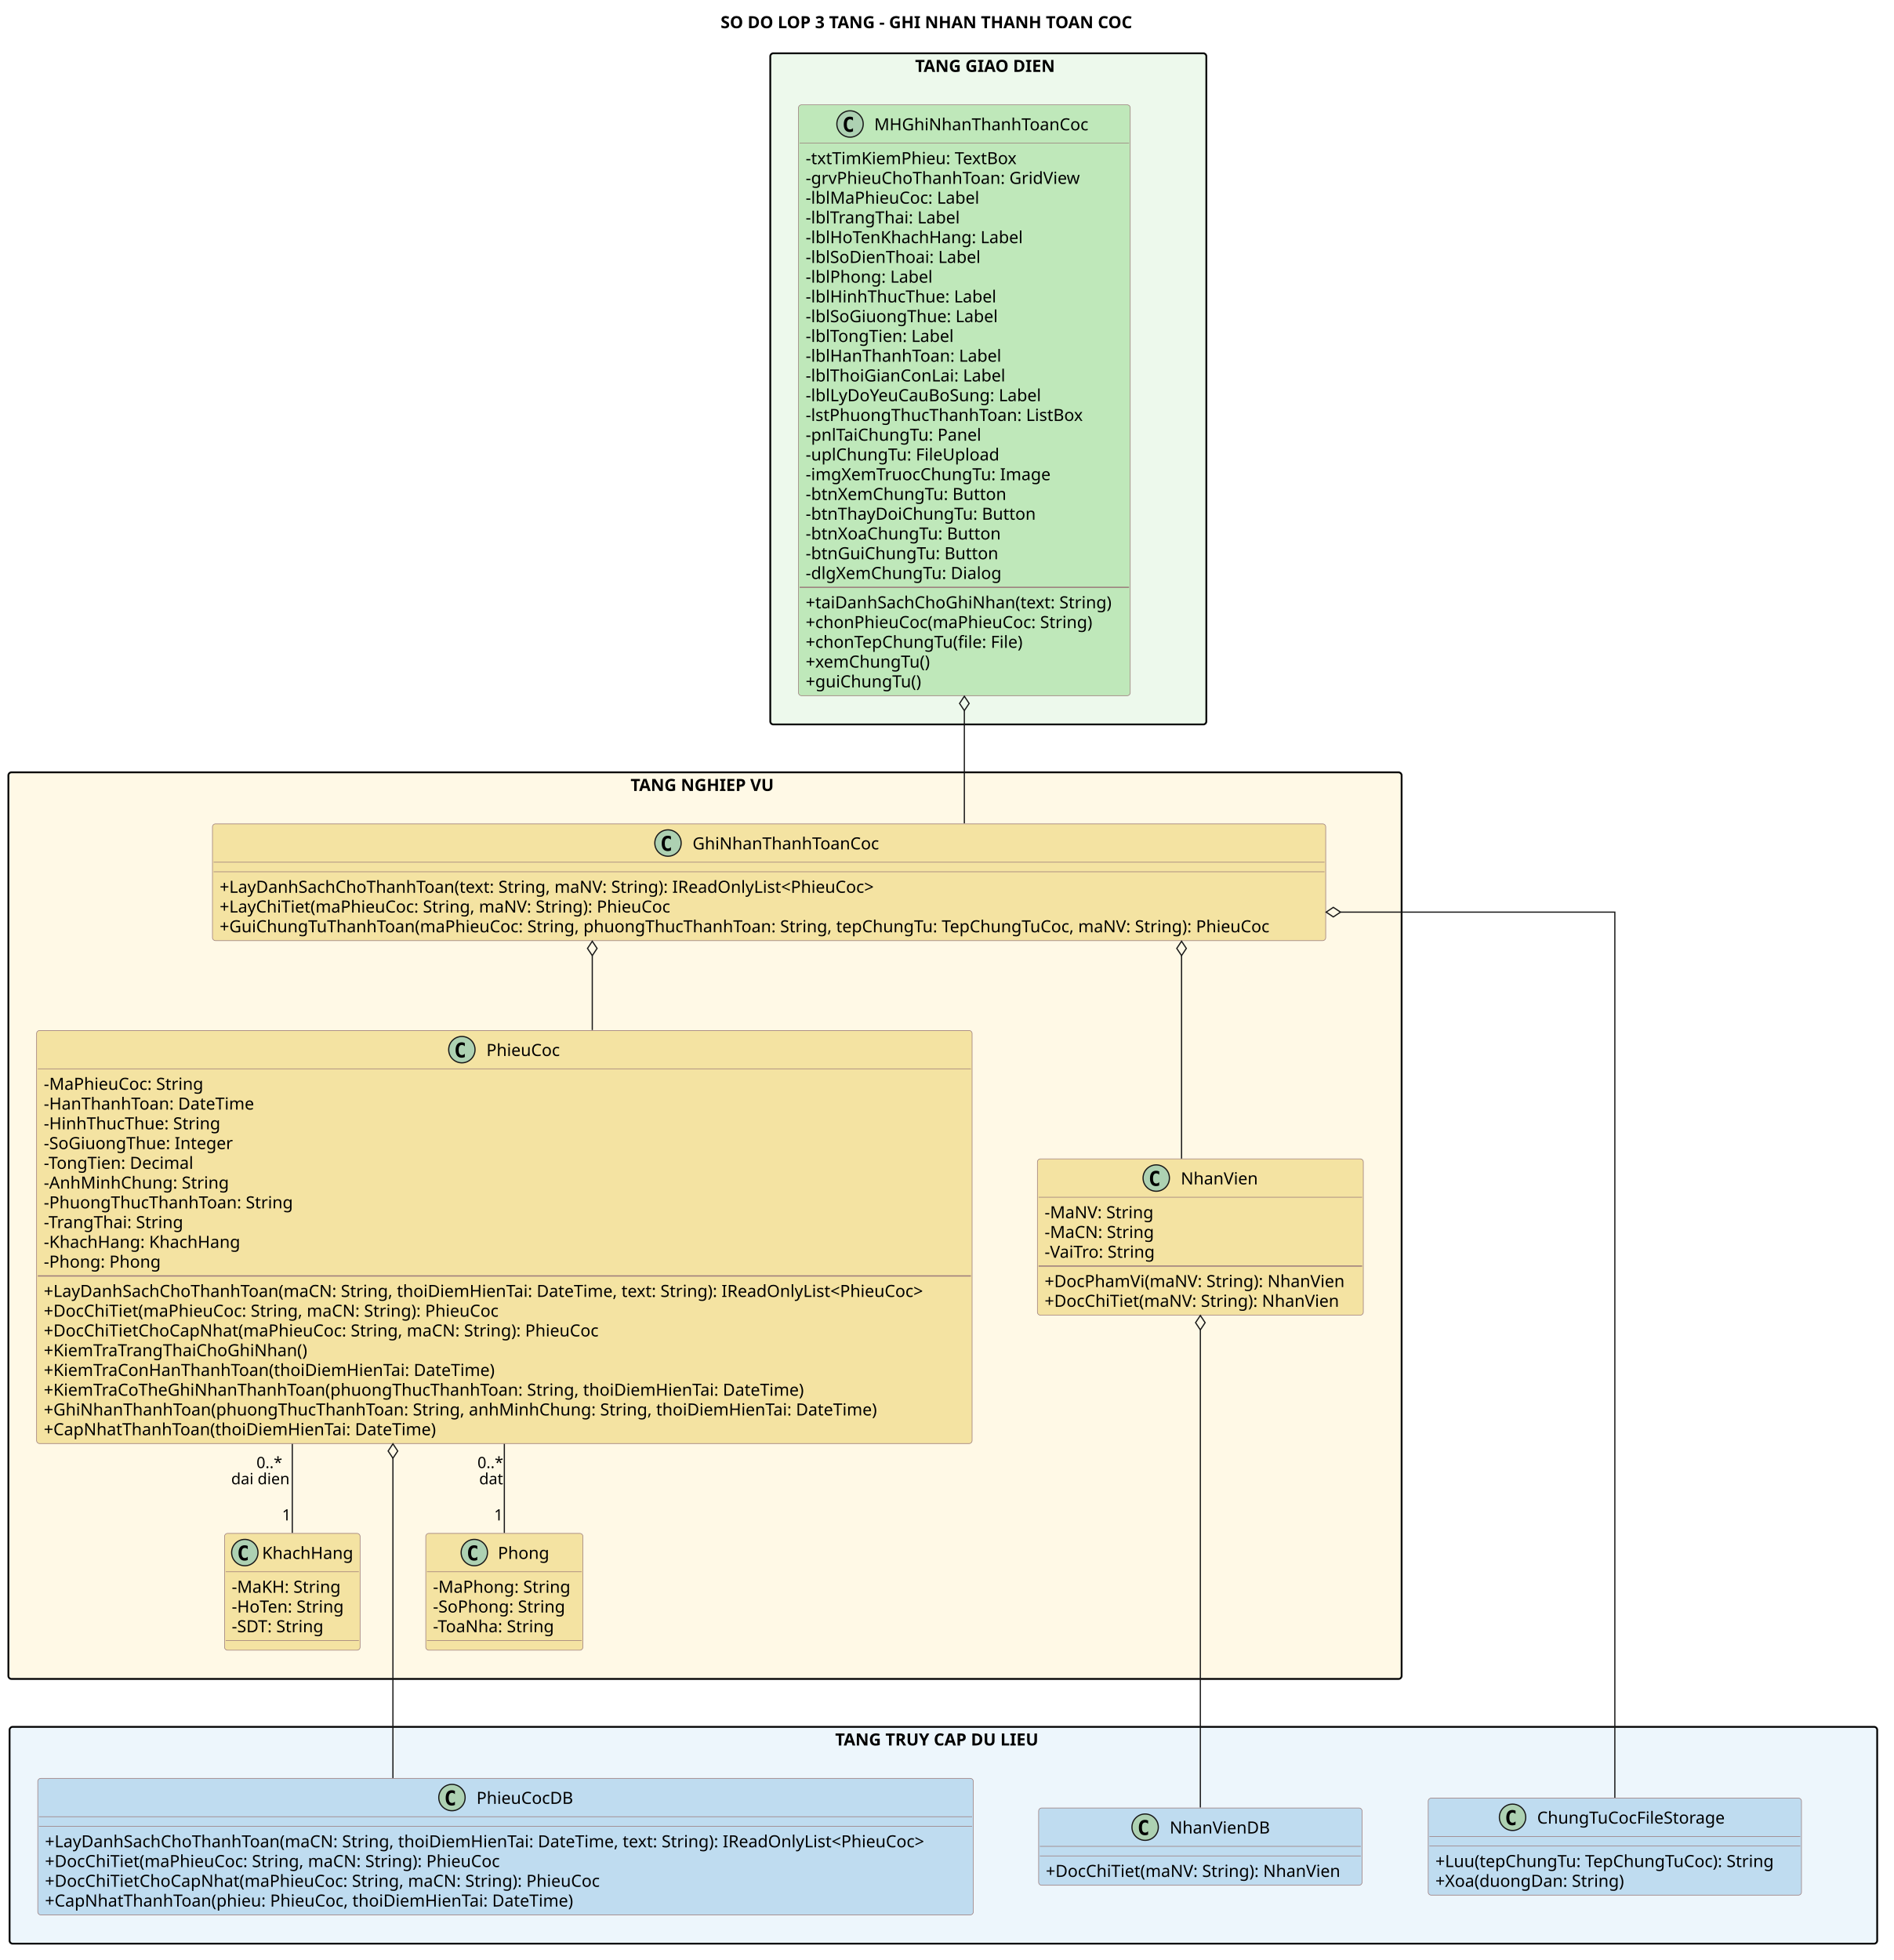
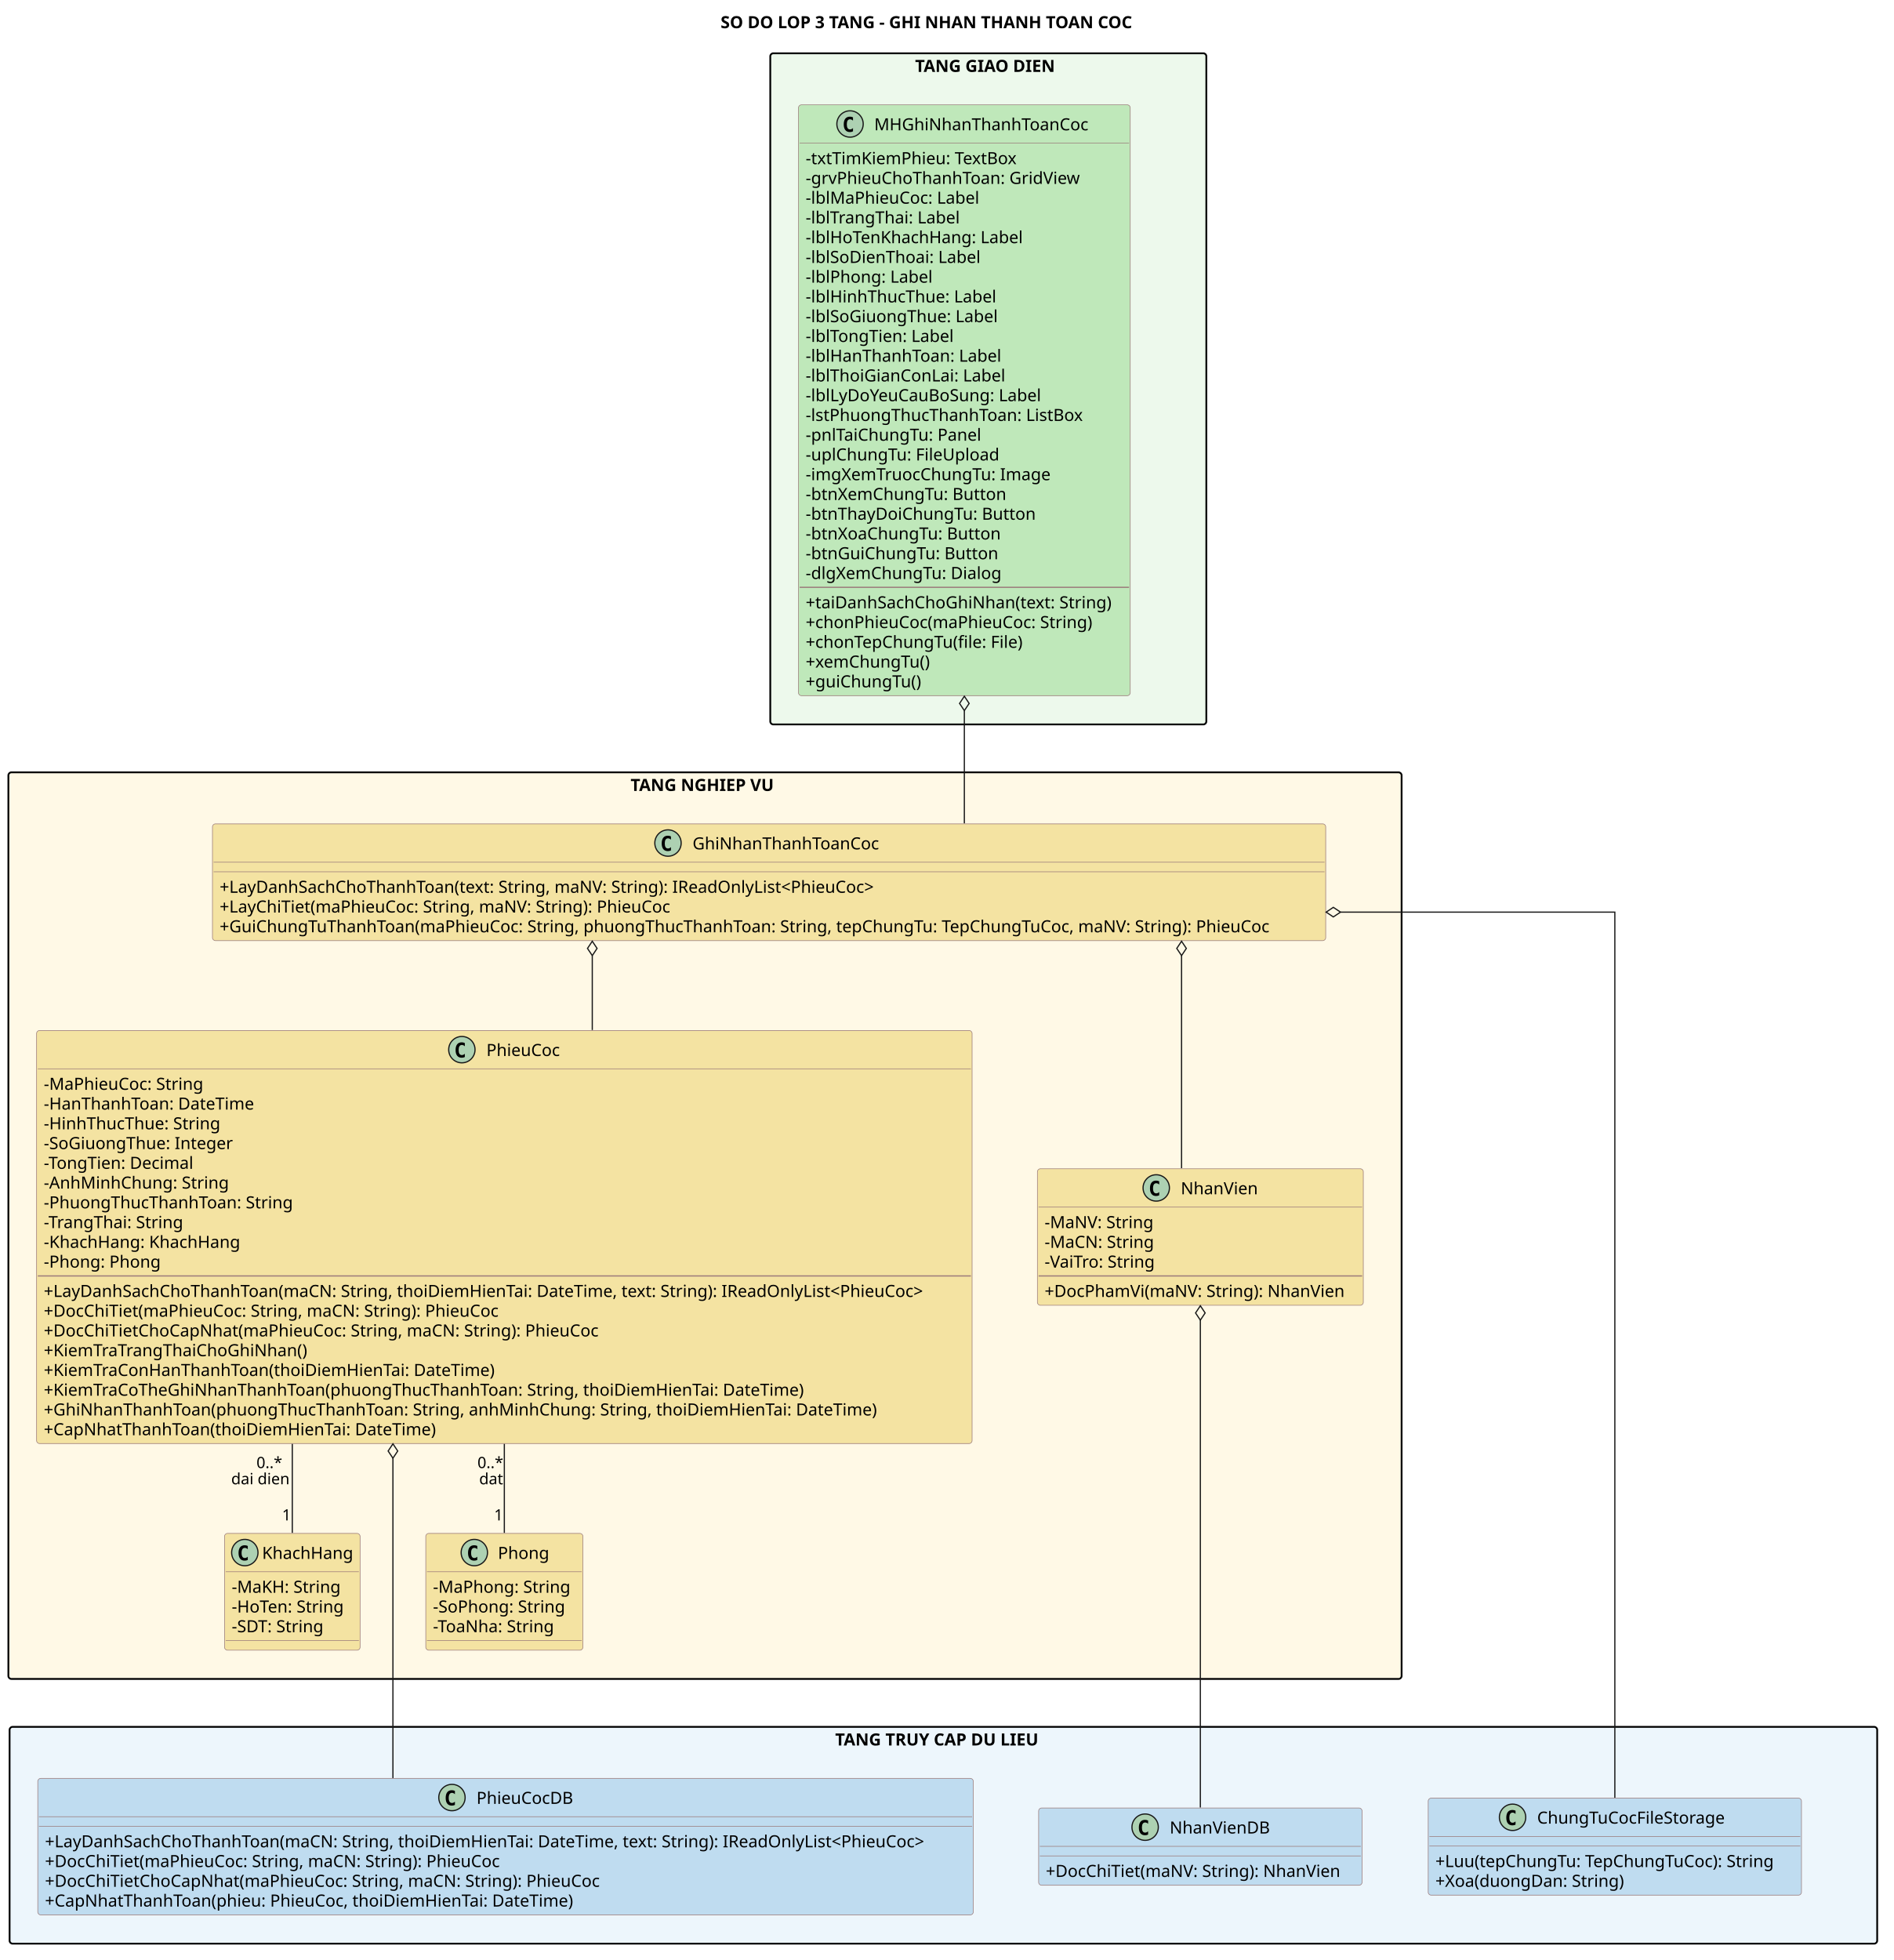
<svg xmlns="http://www.w3.org/2000/svg" contentStyleType="text/css" data-diagram-type="CLASS" height="1636px" preserveAspectRatio="none" style="width:1581px;height:1636px;background:#FFFFFF;" version="1.1" viewBox="0 0 1581 1636" width="1581px" zoomAndPan="magnify">
  <defs />
  <g>
    <g class="title" data-source-line="1">
      <text fill="#000000" font-family="sans-serif" font-size="14" font-weight="700" lengthAdjust="spacing" textLength="370.945" x="601.527" y="23.535">SO DO LOP 3 TANG - GHI NHAN THANH TOAN COC</text>
    </g>
    <g class="cluster" data-qualified-name="GUI_LAYER" data-source-line="15" id="ent0001">
      <rect fill="#EDF9EC" height="560.19" rx="2.5" ry="2.5" style="stroke:#000000;stroke-width:1.5;" width="364" x="643" y="44.488" />
      <text fill="#000000" font-family="sans-serif" font-size="14" font-weight="700" lengthAdjust="spacing" textLength="122.22" x="763.89" y="60.023">TANG GIAO DIEN</text>
    </g>
    <g class="cluster" data-qualified-name="BUS_LAYER" data-source-line="48" id="ent0003">
      <rect fill="#FFF9E6" height="756.72" rx="2.5" ry="2.5" style="stroke:#000000;stroke-width:1.5;" width="1163" x="7" y="644.678" />
      <text fill="#000000" font-family="sans-serif" font-size="14" font-weight="700" lengthAdjust="spacing" textLength="124.243" x="526.378" y="660.213">TANG NGHIEP VU</text>
    </g>
-     <g class="cluster" data-qualified-name="DAL_LAYER" data-source-line="99" id="ent0009">
+     <g class="cluster" data-qualified-name="DAL_LAYER" data-source-line="98" id="ent0009">
      <rect fill="#EDF6FC" height="180.95" rx="2.5" ry="2.5" style="stroke:#000000;stroke-width:1.5;" width="1559" x="8" y="1441.398" />
      <text fill="#000000" font-family="sans-serif" font-size="14" font-weight="700" lengthAdjust="spacing" textLength="180.64" x="697.18" y="1456.933">TANG TRUY CAP DU LIEU</text>
    </g>
    <g class="entity" data-qualified-name="GUI_LAYER.MHGhiNhanThanhToanCoc" data-source-line="16" id="ent0002">
      <rect fill="#BFE8BA" height="493.184" rx="2.5" ry="2.5" style="stroke:#9B7B7B;stroke-width:0.5;" width="276.94" x="666.53" y="87.488" />
      <ellipse cx="709.57" cy="103.488" fill="#ADD1B2" rx="11" ry="11" style="stroke:#181818;stroke-width:1;" />
      <path d="M712.043,109.631 Q711.462,109.93 710.823,110.08 Q710.184,110.229 709.478,110.229 Q706.972,110.229 705.652,108.577 Q704.332,106.925 704.332,103.804 Q704.332,100.675 705.652,99.023 Q706.972,97.371 709.478,97.371 Q710.184,97.371 710.831,97.52 Q711.479,97.67 712.043,97.969 L712.043,100.691 Q711.413,100.11 710.819,99.841 Q710.226,99.571 709.595,99.571 Q708.25,99.571 707.565,100.638 Q706.88,101.704 706.88,103.804 Q706.88,105.896 707.565,106.963 Q708.25,108.029 709.595,108.029 Q710.226,108.029 710.819,107.76 Q711.413,107.49 712.043,106.909 Z " fill="#000000" />
      <text fill="#000000" font-family="sans-serif" font-size="14" lengthAdjust="spacing" textLength="182.629" x="729.801" y="108.779">MHGhiNhanThanhToanCoc</text>
      <line style="stroke:#9B7B7B;stroke-width:0.5;" x1="667.53" x2="942.47" y1="119.488" y2="119.488" />
      <text fill="#000000" font-family="sans-serif" font-size="14" lengthAdjust="spacing" textLength="188.72" x="672.53" y="137.023">-txtTimKiemPhieu: TextBox</text>
      <text fill="#000000" font-family="sans-serif" font-size="14" lengthAdjust="spacing" textLength="239.613" x="672.53" y="153.512">-grvPhieuChoThanhToan: GridView</text>
      <text fill="#000000" font-family="sans-serif" font-size="14" lengthAdjust="spacing" textLength="151.929" x="672.53" y="170">-lblMaPhieuCoc: Label</text>
      <text fill="#000000" font-family="sans-serif" font-size="14" lengthAdjust="spacing" textLength="138.769" x="672.53" y="186.488">-lblTrangThai: Label</text>
      <text fill="#000000" font-family="sans-serif" font-size="14" lengthAdjust="spacing" textLength="190.805" x="672.53" y="202.977">-lblHoTenKhachHang: Label</text>
      <text fill="#000000" font-family="sans-serif" font-size="14" lengthAdjust="spacing" textLength="154.8" x="672.53" y="219.465">-lblSoDienThoai: Label</text>
      <text fill="#000000" font-family="sans-serif" font-size="14" lengthAdjust="spacing" textLength="112.164" x="672.53" y="235.953">-lblPhong: Label</text>
      <text fill="#000000" font-family="sans-serif" font-size="14" lengthAdjust="spacing" textLength="168.861" x="672.53" y="252.441">-lblHinhThucThue: Label</text>
      <text fill="#000000" font-family="sans-serif" font-size="14" lengthAdjust="spacing" textLength="168.759" x="672.53" y="268.93">-lblSoGiuongThue: Label</text>
      <text fill="#000000" font-family="sans-serif" font-size="14" lengthAdjust="spacing" textLength="133.977" x="672.53" y="285.418">-lblTongTien: Label</text>
      <text fill="#000000" font-family="sans-serif" font-size="14" lengthAdjust="spacing" textLength="172.949" x="672.53" y="301.906">-lblHanThanhToan: Label</text>
      <text fill="#000000" font-family="sans-serif" font-size="14" lengthAdjust="spacing" textLength="176.709" x="672.53" y="318.394">-lblThoiGianConLai: Label</text>
      <text fill="#000000" font-family="sans-serif" font-size="14" lengthAdjust="spacing" textLength="205.201" x="672.53" y="334.883">-lblLyDoYeuCauBoSung: Label</text>
      <text fill="#000000" font-family="sans-serif" font-size="14" lengthAdjust="spacing" textLength="243.558" x="672.53" y="351.371">-lstPhuongThucThanhToan: ListBox</text>
      <text fill="#000000" font-family="sans-serif" font-size="14" lengthAdjust="spacing" textLength="157.165" x="672.53" y="367.859">-pnlTaiChungTu: Panel</text>
      <text fill="#000000" font-family="sans-serif" font-size="14" lengthAdjust="spacing" textLength="171.63" x="672.53" y="384.348">-uplChungTu: FileUpload</text>
      <text fill="#000000" font-family="sans-serif" font-size="14" lengthAdjust="spacing" textLength="214.867" x="672.53" y="400.836">-imgXemTruocChungTu: Image</text>
      <text fill="#000000" font-family="sans-serif" font-size="14" lengthAdjust="spacing" textLength="175.855" x="672.53" y="417.324">-btnXemChungTu: Button</text>
      <text fill="#000000" font-family="sans-serif" font-size="14" lengthAdjust="spacing" textLength="201.94" x="672.53" y="433.812">-btnThayDoiChungTu: Button</text>
      <text fill="#000000" font-family="sans-serif" font-size="14" lengthAdjust="spacing" textLength="171.315" x="672.53" y="450.301">-btnXoaChungTu: Button</text>
      <text fill="#000000" font-family="sans-serif" font-size="14" lengthAdjust="spacing" textLength="169.073" x="672.53" y="466.789">-btnGuiChungTu: Button</text>
      <text fill="#000000" font-family="sans-serif" font-size="14" lengthAdjust="spacing" textLength="173.845" x="672.53" y="483.277">-dlgXemChungTu: Dialog</text>
      <line style="stroke:#9B7B7B;stroke-width:1;" x1="667.53" x2="942.47" y1="490.231" y2="490.231" />
      <text fill="#000000" font-family="sans-serif" font-size="14" lengthAdjust="spacing" textLength="264.94" x="672.53" y="507.766">+taiDanhSachChoGhiNhan(text: String)</text>
      <text fill="#000000" font-family="sans-serif" font-size="14" lengthAdjust="spacing" textLength="247.851" x="672.53" y="524.254">+chonPhieuCoc(maPhieuCoc: String)</text>
      <text fill="#000000" font-family="sans-serif" font-size="14" lengthAdjust="spacing" textLength="194.168" x="672.53" y="540.742">+chonTepChungTu(file: File)</text>
      <text fill="#000000" font-family="sans-serif" font-size="14" lengthAdjust="spacing" textLength="111.713" x="672.53" y="557.231">+xemChungTu()</text>
      <text fill="#000000" font-family="sans-serif" font-size="14" lengthAdjust="spacing" textLength="103.722" x="672.53" y="573.719">+guiChungTu()</text>
    </g>
    <g class="entity" data-qualified-name="BUS_LAYER.GhiNhanThanhToanCoc" data-source-line="49" id="ent0004">
      <rect fill="#F4E3A2" height="97.465" rx="2.5" ry="2.5" style="stroke:#9B7B7B;stroke-width:0.5;" width="929.294" x="177.35" y="687.678" />
      <ellipse cx="557.606" cy="703.678" fill="#ADD1B2" rx="11" ry="11" style="stroke:#181818;stroke-width:1;" />
      <path d="M560.079,709.821 Q559.498,710.12 558.859,710.27 Q558.22,710.419 557.514,710.419 Q555.007,710.419 553.687,708.767 Q552.368,707.115 552.368,703.994 Q552.368,700.865 553.687,699.213 Q555.007,697.561 557.514,697.561 Q558.22,697.561 558.867,697.711 Q559.515,697.86 560.079,698.159 L560.079,700.881 Q559.448,700.3 558.855,700.031 Q558.261,699.761 557.63,699.761 Q556.285,699.761 555.601,700.827 Q554.916,701.894 554.916,703.994 Q554.916,706.086 555.601,707.153 Q556.285,708.219 557.63,708.219 Q558.261,708.219 558.855,707.949 Q559.448,707.68 560.079,707.099 Z " fill="#000000" />
      <text fill="#000000" font-family="sans-serif" font-size="14" lengthAdjust="spacing" textLength="160.282" x="578.106" y="708.969">GhiNhanThanhToanCoc</text>
      <line style="stroke:#9B7B7B;stroke-width:0.5;" x1="178.35" x2="1105.644" y1="719.678" y2="719.678" />
      <line style="stroke:#9B7B7B;stroke-width:0.5;" x1="178.35" x2="1105.644" y1="727.678" y2="727.678" />
      <text fill="#000000" font-family="sans-serif" font-size="14" lengthAdjust="spacing" textLength="572.216" x="183.35" y="745.213">+LayDanhSachChoThanhToan(text: String, maNV: String): IReadOnlyList&lt;PhieuCoc&gt;</text>
      <text fill="#000000" font-family="sans-serif" font-size="14" lengthAdjust="spacing" textLength="392.417" x="183.35" y="761.702">+LayChiTiet(maPhieuCoc: String, maNV: String): PhieuCoc</text>
      <text fill="#000000" font-family="sans-serif" font-size="14" lengthAdjust="spacing" textLength="917.294" x="183.35" y="778.19">+GuiChungTuThanhToan(maPhieuCoc: String, phuongThucThanhToan: String, tepChungTu: TepChungTuCoc, maNV: String): PhieuCoc</text>
    </g>
    <g class="entity" data-qualified-name="BUS_LAYER.NhanVien" data-source-line="55" id="ent0005">
-       <rect fill="#F4E3A2" height="130.441" rx="2.5" ry="2.5" style="stroke:#9B7B7B;stroke-width:0.5;" width="272.046" x="865.98" y="967.318" />
-       <ellipse cx="965.183" cy="983.318" fill="#ADD1B2" rx="11" ry="11" style="stroke:#181818;stroke-width:1;" />
-       <path d="M967.656,989.461 Q967.075,989.76 966.436,989.91 Q965.797,990.059 965.091,990.059 Q962.585,990.059 961.265,988.407 Q959.945,986.755 959.945,983.634 Q959.945,980.505 961.265,978.853 Q962.585,977.201 965.091,977.201 Q965.797,977.201 966.444,977.351 Q967.092,977.5 967.656,977.799 L967.656,980.521 Q967.025,979.94 966.432,979.671 Q965.838,979.401 965.207,979.401 Q963.863,979.401 963.178,980.467 Q962.493,981.534 962.493,983.634 Q962.493,985.726 963.178,986.793 Q963.863,987.859 965.207,987.859 Q965.838,987.859 966.432,987.59 Q967.025,987.32 967.656,986.739 Z " fill="#000000" />
-       <text fill="#000000" font-family="sans-serif" font-size="14" lengthAdjust="spacing" textLength="65.14" x="985.683" y="988.609">NhanVien</text>
-       <line style="stroke:#9B7B7B;stroke-width:0.5;" x1="866.98" x2="1137.026" y1="999.318" y2="999.318" />
-       <text fill="#000000" font-family="sans-serif" font-size="14" lengthAdjust="spacing" textLength="96.216" x="871.98" y="1016.853">-MaNV: String</text>
-       <text fill="#000000" font-family="sans-serif" font-size="14" lengthAdjust="spacing" textLength="96.749" x="871.98" y="1033.342">-MaCN: String</text>
-       <text fill="#000000" font-family="sans-serif" font-size="14" lengthAdjust="spacing" textLength="101.042" x="871.98" y="1049.83">-VaiTro: String</text>
-       <line style="stroke:#9B7B7B;stroke-width:1;" x1="866.98" x2="1137.026" y1="1056.783" y2="1056.783" />
-       <text fill="#000000" font-family="sans-serif" font-size="14" lengthAdjust="spacing" textLength="260.046" x="871.98" y="1074.318">+DocPhamVi(maNV: String): NhanVien</text>
-       <text fill="#000000" font-family="sans-serif" font-size="14" lengthAdjust="spacing" textLength="257.975" x="871.98" y="1090.807">+DocChiTiet(maNV: String): NhanVien</text>
+       <rect fill="#F4E3A2" height="113.953" rx="2.5" ry="2.5" style="stroke:#9B7B7B;stroke-width:0.5;" width="272.046" x="865.98" y="975.558" />
+       <ellipse cx="965.183" cy="991.558" fill="#ADD1B2" rx="11" ry="11" style="stroke:#181818;stroke-width:1;" />
+       <path d="M967.656,997.701 Q967.075,998 966.436,998.15 Q965.797,998.299 965.091,998.299 Q962.585,998.299 961.265,996.647 Q959.945,994.995 959.945,991.874 Q959.945,988.745 961.265,987.093 Q962.585,985.441 965.091,985.441 Q965.797,985.441 966.444,985.591 Q967.092,985.74 967.656,986.039 L967.656,988.761 Q967.025,988.18 966.432,987.911 Q965.838,987.641 965.207,987.641 Q963.863,987.641 963.178,988.707 Q962.493,989.774 962.493,991.874 Q962.493,993.966 963.178,995.033 Q963.863,996.099 965.207,996.099 Q965.838,996.099 966.432,995.83 Q967.025,995.56 967.656,994.979 Z " fill="#000000" />
+       <text fill="#000000" font-family="sans-serif" font-size="14" lengthAdjust="spacing" textLength="65.14" x="985.683" y="996.849">NhanVien</text>
+       <line style="stroke:#9B7B7B;stroke-width:0.5;" x1="866.98" x2="1137.026" y1="1007.558" y2="1007.558" />
+       <text fill="#000000" font-family="sans-serif" font-size="14" lengthAdjust="spacing" textLength="96.216" x="871.98" y="1025.093">-MaNV: String</text>
+       <text fill="#000000" font-family="sans-serif" font-size="14" lengthAdjust="spacing" textLength="96.749" x="871.98" y="1041.582">-MaCN: String</text>
+       <text fill="#000000" font-family="sans-serif" font-size="14" lengthAdjust="spacing" textLength="101.042" x="871.98" y="1058.07">-VaiTro: String</text>
+       <line style="stroke:#9B7B7B;stroke-width:1;" x1="866.98" x2="1137.026" y1="1065.023" y2="1065.023" />
+       <text fill="#000000" font-family="sans-serif" font-size="14" lengthAdjust="spacing" textLength="260.046" x="871.98" y="1082.558">+DocPhamVi(maNV: String): NhanVien</text>
    </g>
-     <g class="entity" data-qualified-name="BUS_LAYER.PhieuCoc" data-source-line="64" id="ent0006">
+     <g class="entity" data-qualified-name="BUS_LAYER.PhieuCoc" data-source-line="63" id="ent0006">
      <rect fill="#F4E3A2" height="344.789" rx="2.5" ry="2.5" style="stroke:#9B7B7B;stroke-width:0.5;" width="780.92" x="30.54" y="860.138" />
      <ellipse cx="385.541" cy="876.138" fill="#ADD1B2" rx="11" ry="11" style="stroke:#181818;stroke-width:1;" />
      <path d="M388.014,882.281 Q387.433,882.58 386.793,882.73 Q386.154,882.879 385.449,882.879 Q382.942,882.879 381.622,881.227 Q380.302,879.575 380.302,876.454 Q380.302,873.325 381.622,871.673 Q382.942,870.021 385.449,870.021 Q386.154,870.021 386.802,870.17 Q387.449,870.32 388.014,870.619 L388.014,873.341 Q387.383,872.76 386.789,872.491 Q386.196,872.221 385.565,872.221 Q384.22,872.221 383.535,873.288 Q382.851,874.354 382.851,876.454 Q382.851,878.546 383.535,879.613 Q384.22,880.679 385.565,880.679 Q386.196,880.679 386.789,880.409 Q387.383,880.14 388.014,879.559 Z " fill="#000000" />
      <text fill="#000000" font-family="sans-serif" font-size="14" lengthAdjust="spacing" textLength="62.419" x="406.041" y="881.429">PhieuCoc</text>
      <line style="stroke:#9B7B7B;stroke-width:0.5;" x1="31.54" x2="810.46" y1="892.138" y2="892.138" />
      <text fill="#000000" font-family="sans-serif" font-size="14" lengthAdjust="spacing" textLength="139.139" x="36.54" y="909.673">-MaPhieuCoc: String</text>
      <text fill="#000000" font-family="sans-serif" font-size="14" lengthAdjust="spacing" textLength="185.213" x="36.54" y="926.162">-HanThanhToan: DateTime</text>
      <text fill="#000000" font-family="sans-serif" font-size="14" lengthAdjust="spacing" textLength="156.071" x="36.54" y="942.65">-HinhThucThue: String</text>
      <text fill="#000000" font-family="sans-serif" font-size="14" lengthAdjust="spacing" textLength="164.015" x="36.54" y="959.138">-SoGiuongThue: Integer</text>
      <text fill="#000000" font-family="sans-serif" font-size="14" lengthAdjust="spacing" textLength="135.57" x="36.54" y="975.627">-TongTien: Decimal</text>
      <text fill="#000000" font-family="sans-serif" font-size="14" lengthAdjust="spacing" textLength="161.93" x="36.54" y="992.115">-AnhMinhChung: String</text>
      <text fill="#000000" font-family="sans-serif" font-size="14" lengthAdjust="spacing" textLength="217.984" x="36.54" y="1008.603">-PhuongThucThanhToan: String</text>
      <text fill="#000000" font-family="sans-serif" font-size="14" lengthAdjust="spacing" textLength="125.98" x="36.54" y="1025.091">-TrangThai: String</text>
      <text fill="#000000" font-family="sans-serif" font-size="14" lengthAdjust="spacing" textLength="170.673" x="36.54" y="1041.58">-KhachHang: KhachHang</text>
      <text fill="#000000" font-family="sans-serif" font-size="14" lengthAdjust="spacing" textLength="101.849" x="36.54" y="1058.068">-Phong: Phong</text>
      <line style="stroke:#9B7B7B;stroke-width:1;" x1="31.54" x2="810.46" y1="1065.021" y2="1065.021" />
      <text fill="#000000" font-family="sans-serif" font-size="14" lengthAdjust="spacing" textLength="768.92" x="36.54" y="1082.556">+LayDanhSachChoThanhToan(maCN: String, thoiDiemHienTai: DateTime, text: String): IReadOnlyList&lt;PhieuCoc&gt;</text>
      <text fill="#000000" font-family="sans-serif" font-size="14" lengthAdjust="spacing" textLength="396.696" x="36.54" y="1099.044">+DocChiTiet(maPhieuCoc: String, maCN: String): PhieuCoc</text>
      <text fill="#000000" font-family="sans-serif" font-size="14" lengthAdjust="spacing" textLength="481.899" x="36.54" y="1115.533">+DocChiTietChoCapNhat(maPhieuCoc: String, maCN: String): PhieuCoc</text>
      <text fill="#000000" font-family="sans-serif" font-size="14" lengthAdjust="spacing" textLength="230.932" x="36.54" y="1132.021">+KiemTraTrangThaiChoGhiNhan()</text>
      <text fill="#000000" font-family="sans-serif" font-size="14" lengthAdjust="spacing" textLength="394.119" x="36.54" y="1148.509">+KiemTraConHanThanhToan(thoiDiemHienTai: DateTime)</text>
      <text fill="#000000" font-family="sans-serif" font-size="14" lengthAdjust="spacing" textLength="662.184" x="36.54" y="1164.998">+KiemTraCoTheGhiNhanThanhToan(phuongThucThanhToan: String, thoiDiemHienTai: DateTime)</text>
      <text fill="#000000" font-family="sans-serif" font-size="14" lengthAdjust="spacing" textLength="722.948" x="36.54" y="1181.486">+GhiNhanThanhToan(phuongThucThanhToan: String, anhMinhChung: String, thoiDiemHienTai: DateTime)</text>
      <text fill="#000000" font-family="sans-serif" font-size="14" lengthAdjust="spacing" textLength="342.296" x="36.54" y="1197.974">+CapNhatThanhToan(thoiDiemHienTai: DateTime)</text>
    </g>
-     <g class="entity" data-qualified-name="BUS_LAYER.KhachHang" data-source-line="86" id="ent0007">
+     <g class="entity" data-qualified-name="BUS_LAYER.KhachHang" data-source-line="85" id="ent0007">
      <rect fill="#F4E3A2" height="97.465" rx="2.5" ry="2.5" style="stroke:#9B7B7B;stroke-width:0.5;" width="113.158" x="187.42" y="1279.928" />
      <ellipse cx="204.356" cy="1295.928" fill="#ADD1B2" rx="11" ry="11" style="stroke:#181818;stroke-width:1;" />
      <path d="M206.829,1302.071 Q206.248,1302.37 205.609,1302.52 Q204.97,1302.669 204.264,1302.669 Q201.757,1302.669 200.437,1301.017 Q199.118,1299.365 199.118,1296.244 Q199.118,1293.115 200.437,1291.463 Q201.757,1289.811 204.264,1289.811 Q204.97,1289.811 205.617,1289.96 Q206.264,1290.11 206.829,1290.409 L206.829,1293.131 Q206.198,1292.55 205.605,1292.281 Q205.011,1292.011 204.38,1292.011 Q203.036,1292.011 202.351,1293.078 Q201.666,1294.144 201.666,1296.244 Q201.666,1298.336 202.351,1299.403 Q203.036,1300.469 204.38,1300.469 Q205.011,1300.469 205.605,1300.199 Q206.198,1299.93 206.829,1299.349 Z " fill="#000000" />
      <text fill="#000000" font-family="sans-serif" font-size="14" lengthAdjust="spacing" textLength="76.856" x="218.786" y="1301.219">KhachHang</text>
      <line style="stroke:#9B7B7B;stroke-width:0.5;" x1="188.42" x2="299.578" y1="1311.928" y2="1311.928" />
      <text fill="#000000" font-family="sans-serif" font-size="14" lengthAdjust="spacing" textLength="96.147" x="193.42" y="1329.463">-MaKH: String</text>
      <text fill="#000000" font-family="sans-serif" font-size="14" lengthAdjust="spacing" textLength="101.158" x="193.42" y="1345.952">-HoTen: String</text>
      <text fill="#000000" font-family="sans-serif" font-size="14" lengthAdjust="spacing" textLength="83.809" x="193.42" y="1362.44">-SDT: String</text>
      <line style="stroke:#9B7B7B;stroke-width:0.5;" x1="188.42" x2="299.578" y1="1369.393" y2="1369.393" />
    </g>
-     <g class="entity" data-qualified-name="BUS_LAYER.Phong" data-source-line="92" id="ent0008">
+     <g class="entity" data-qualified-name="BUS_LAYER.Phong" data-source-line="91" id="ent0008">
      <rect fill="#F4E3A2" height="97.465" rx="2.5" ry="2.5" style="stroke:#9B7B7B;stroke-width:0.5;" width="131.164" x="355.42" y="1279.928" />
      <ellipse cx="395.944" cy="1295.928" fill="#ADD1B2" rx="11" ry="11" style="stroke:#181818;stroke-width:1;" />
      <path d="M398.417,1302.071 Q397.836,1302.37 397.197,1302.52 Q396.558,1302.669 395.852,1302.669 Q393.345,1302.669 392.025,1301.017 Q390.706,1299.365 390.706,1296.244 Q390.706,1293.115 392.025,1291.463 Q393.345,1289.811 395.852,1289.811 Q396.558,1289.811 397.205,1289.96 Q397.853,1290.11 398.417,1290.409 L398.417,1293.131 Q397.786,1292.55 397.193,1292.281 Q396.599,1292.011 395.968,1292.011 Q394.624,1292.011 393.939,1293.078 Q393.254,1294.144 393.254,1296.244 Q393.254,1298.336 393.939,1299.403 Q394.624,1300.469 395.968,1300.469 Q396.599,1300.469 397.193,1300.199 Q397.786,1299.93 398.417,1299.349 Z " fill="#000000" />
      <text fill="#000000" font-family="sans-serif" font-size="14" lengthAdjust="spacing" textLength="42.444" x="415.616" y="1301.219">Phong</text>
      <line style="stroke:#9B7B7B;stroke-width:0.5;" x1="356.42" x2="485.584" y1="1311.928" y2="1311.928" />
      <text fill="#000000" font-family="sans-serif" font-size="14" lengthAdjust="spacing" textLength="119.164" x="361.42" y="1329.463">-MaPhong: String</text>
      <text fill="#000000" font-family="sans-serif" font-size="14" lengthAdjust="spacing" textLength="115.514" x="361.42" y="1345.952">-SoPhong: String</text>
      <text fill="#000000" font-family="sans-serif" font-size="14" lengthAdjust="spacing" textLength="108.876" x="361.42" y="1362.44">-ToaNha: String</text>
      <line style="stroke:#9B7B7B;stroke-width:0.5;" x1="356.42" x2="485.584" y1="1369.393" y2="1369.393" />
    </g>
-     <g class="entity" data-qualified-name="DAL_LAYER.NhanVienDB" data-source-line="100" id="ent0010">
+     <g class="entity" data-qualified-name="DAL_LAYER.NhanVienDB" data-source-line="99" id="ent0010">
      <rect fill="#BFDCF0" height="64.488" rx="2.5" ry="2.5" style="stroke:#9B7B7B;stroke-width:0.5;" width="269.975" x="867.01" y="1509.128" />
      <ellipse cx="955.908" cy="1525.128" fill="#ADD1B2" rx="11" ry="11" style="stroke:#181818;stroke-width:1;" />
      <path d="M958.381,1531.271 Q957.8,1531.57 957.161,1531.72 Q956.522,1531.869 955.816,1531.869 Q953.309,1531.869 951.99,1530.217 Q950.67,1528.565 950.67,1525.444 Q950.67,1522.315 951.99,1520.663 Q953.309,1519.011 955.816,1519.011 Q956.522,1519.011 957.169,1519.16 Q957.817,1519.31 958.381,1519.609 L958.381,1522.331 Q957.75,1521.75 957.157,1521.481 Q956.563,1521.211 955.932,1521.211 Q954.588,1521.211 953.903,1522.277 Q953.218,1523.344 953.218,1525.444 Q953.218,1527.536 953.903,1528.603 Q954.588,1529.669 955.932,1529.669 Q956.563,1529.669 957.157,1529.399 Q957.75,1529.13 958.381,1528.549 Z " fill="#000000" />
      <text fill="#000000" font-family="sans-serif" font-size="14" lengthAdjust="spacing" textLength="83.679" x="976.408" y="1530.419">NhanVienDB</text>
      <line style="stroke:#9B7B7B;stroke-width:0.5;" x1="868.01" x2="1135.985" y1="1541.128" y2="1541.128" />
      <line style="stroke:#9B7B7B;stroke-width:0.5;" x1="868.01" x2="1135.985" y1="1549.128" y2="1549.128" />
      <text fill="#000000" font-family="sans-serif" font-size="14" lengthAdjust="spacing" textLength="257.975" x="873.01" y="1566.663">+DocChiTiet(maNV: String): NhanVien</text>
    </g>
-     <g class="entity" data-qualified-name="DAL_LAYER.PhieuCocDB" data-source-line="104" id="ent0011">
+     <g class="entity" data-qualified-name="DAL_LAYER.PhieuCocDB" data-source-line="103" id="ent0011">
      <rect fill="#BFDCF0" height="113.953" rx="2.5" ry="2.5" style="stroke:#9B7B7B;stroke-width:0.5;" width="780.92" x="31.54" y="1484.398" />
      <ellipse cx="377.271" cy="1500.398" fill="#ADD1B2" rx="11" ry="11" style="stroke:#181818;stroke-width:1;" />
      <path d="M379.744,1506.541 Q379.163,1506.84 378.524,1506.99 Q377.885,1507.139 377.179,1507.139 Q374.672,1507.139 373.353,1505.487 Q372.033,1503.835 372.033,1500.714 Q372.033,1497.585 373.353,1495.933 Q374.672,1494.281 377.179,1494.281 Q377.885,1494.281 378.532,1494.43 Q379.18,1494.58 379.744,1494.879 L379.744,1497.601 Q379.113,1497.02 378.52,1496.751 Q377.926,1496.481 377.295,1496.481 Q375.951,1496.481 375.266,1497.547 Q374.581,1498.614 374.581,1500.714 Q374.581,1502.806 375.266,1503.873 Q375.951,1504.939 377.295,1504.939 Q377.926,1504.939 378.52,1504.669 Q379.113,1504.4 379.744,1503.819 Z " fill="#000000" />
      <text fill="#000000" font-family="sans-serif" font-size="14" lengthAdjust="spacing" textLength="80.958" x="397.771" y="1505.689">PhieuCocDB</text>
      <line style="stroke:#9B7B7B;stroke-width:0.5;" x1="32.54" x2="811.46" y1="1516.398" y2="1516.398" />
      <line style="stroke:#9B7B7B;stroke-width:0.5;" x1="32.54" x2="811.46" y1="1524.398" y2="1524.398" />
      <text fill="#000000" font-family="sans-serif" font-size="14" lengthAdjust="spacing" textLength="768.92" x="37.54" y="1541.933">+LayDanhSachChoThanhToan(maCN: String, thoiDiemHienTai: DateTime, text: String): IReadOnlyList&lt;PhieuCoc&gt;</text>
      <text fill="#000000" font-family="sans-serif" font-size="14" lengthAdjust="spacing" textLength="396.696" x="37.54" y="1558.422">+DocChiTiet(maPhieuCoc: String, maCN: String): PhieuCoc</text>
      <text fill="#000000" font-family="sans-serif" font-size="14" lengthAdjust="spacing" textLength="481.899" x="37.54" y="1574.91">+DocChiTietChoCapNhat(maPhieuCoc: String, maCN: String): PhieuCoc</text>
      <text fill="#000000" font-family="sans-serif" font-size="14" lengthAdjust="spacing" textLength="460.469" x="37.54" y="1591.398">+CapNhatThanhToan(phieu: PhieuCoc, thoiDiemHienTai: DateTime)</text>
    </g>
-     <g class="entity" data-qualified-name="DAL_LAYER.ChungTuCocFileStorage" data-source-line="111" id="ent0012">
+     <g class="entity" data-qualified-name="DAL_LAYER.ChungTuCocFileStorage" data-source-line="110" id="ent0012">
      <rect fill="#BFDCF0" height="80.977" rx="2.5" ry="2.5" style="stroke:#9B7B7B;stroke-width:0.5;" width="311.578" x="1192.21" y="1500.888" />
      <ellipse cx="1262.627" cy="1516.888" fill="#ADD1B2" rx="11" ry="11" style="stroke:#181818;stroke-width:1;" />
      <path d="M1265.1,1523.031 Q1264.519,1523.33 1263.88,1523.48 Q1263.241,1523.629 1262.535,1523.629 Q1260.028,1523.629 1258.708,1521.977 Q1257.389,1520.325 1257.389,1517.204 Q1257.389,1514.075 1258.708,1512.423 Q1260.028,1510.771 1262.535,1510.771 Q1263.241,1510.771 1263.888,1510.92 Q1264.536,1511.07 1265.1,1511.369 L1265.1,1514.091 Q1264.469,1513.51 1263.876,1513.241 Q1263.282,1512.971 1262.651,1512.971 Q1261.307,1512.971 1260.622,1514.037 Q1259.937,1515.104 1259.937,1517.204 Q1259.937,1519.296 1260.622,1520.363 Q1261.307,1521.429 1262.651,1521.429 Q1263.282,1521.429 1263.876,1521.159 Q1264.469,1520.89 1265.1,1520.309 Z " fill="#000000" />
      <text fill="#000000" font-family="sans-serif" font-size="14" lengthAdjust="spacing" textLength="162.244" x="1283.127" y="1522.179">ChungTuCocFileStorage</text>
      <line style="stroke:#9B7B7B;stroke-width:0.5;" x1="1193.21" x2="1502.788" y1="1532.888" y2="1532.888" />
      <line style="stroke:#9B7B7B;stroke-width:0.5;" x1="1193.21" x2="1502.788" y1="1540.888" y2="1540.888" />
      <text fill="#000000" font-family="sans-serif" font-size="14" lengthAdjust="spacing" textLength="299.578" x="1198.21" y="1558.423">+Luu(tepChungTu: TepChungTuCoc): String</text>
      <text fill="#000000" font-family="sans-serif" font-size="14" lengthAdjust="spacing" textLength="164.582" x="1198.21" y="1574.912">+Xoa(duongDan: String)</text>
    </g>
-     <g class="link" data-entity-1="ent0002" data-entity-2="ent0004" data-link-type="aggregation" data-source-line="117" id="lnk13">
-       <path codeLine="117" d="M805,593.148 C805,633.428 805,659.118 805,687.268" fill="none" id="MHGhiNhanThanhToanCoc-backto-GhiNhanThanhToanCoc" style="stroke:#181818;stroke-width:1;" />
+     <g class="link" data-entity-1="ent0002" data-entity-2="ent0004" data-link-type="aggregation" data-source-line="116" id="lnk13">
+       <path codeLine="116" d="M805,593.148 C805,633.428 805,659.118 805,687.268" fill="none" id="MHGhiNhanThanhToanCoc-backto-GhiNhanThanhToanCoc" style="stroke:#181818;stroke-width:1;" />
      <polygon fill="none" points="805,581.148,801,587.148,805,593.148,809,587.148,805,581.148" style="stroke:#181818;stroke-width:1;stroke-linejoin:miter;stroke-miterlimit:10;" />
    </g>
-     <g class="link" data-entity-1="ent0004" data-entity-2="ent0006" data-link-type="aggregation" data-source-line="118" id="lnk14">
-       <path codeLine="118" d="M494.41,797.638 C494.41,818.688 494.41,832.648 494.41,859.738" fill="none" id="GhiNhanThanhToanCoc-backto-PhieuCoc" style="stroke:#181818;stroke-width:1;" />
+     <g class="link" data-entity-1="ent0004" data-entity-2="ent0006" data-link-type="aggregation" data-source-line="117" id="lnk14">
+       <path codeLine="117" d="M494.41,797.638 C494.41,818.688 494.41,832.648 494.41,859.738" fill="none" id="GhiNhanThanhToanCoc-backto-PhieuCoc" style="stroke:#181818;stroke-width:1;" />
      <polygon fill="none" points="494.41,785.638,490.41,791.638,494.41,797.638,498.41,791.638,494.41,785.638" style="stroke:#181818;stroke-width:1;stroke-linejoin:miter;stroke-miterlimit:10;" />
    </g>
-     <g class="link" data-entity-1="ent0004" data-entity-2="ent0005" data-link-type="aggregation" data-source-line="119" id="lnk15">
-       <path codeLine="119" d="M986.31,797.638 C986.31,847.308 986.31,912.278 986.31,967.068" fill="none" id="GhiNhanThanhToanCoc-backto-NhanVien" style="stroke:#181818;stroke-width:1;" />
+     <g class="link" data-entity-1="ent0004" data-entity-2="ent0005" data-link-type="aggregation" data-source-line="118" id="lnk15">
+       <path codeLine="118" d="M986.31,797.638 C986.31,849.778 986.31,919.998 986.31,975.058" fill="none" id="GhiNhanThanhToanCoc-backto-NhanVien" style="stroke:#181818;stroke-width:1;" />
      <polygon fill="none" points="986.31,785.638,982.31,791.638,986.31,797.638,990.31,791.638,986.31,785.638" style="stroke:#181818;stroke-width:1;stroke-linejoin:miter;stroke-miterlimit:10;" />
    </g>
-     <g class="link" data-entity-1="ent0004" data-entity-2="ent0012" data-link-type="aggregation" data-source-line="120" id="lnk16">
-       <path codeLine="120" d="M1119.01,761.348 C1251.19,761.348 1348,761.348 1348,761.348 C1348,761.348 1348,1340.038 1348,1500.528" fill="none" id="GhiNhanThanhToanCoc-backto-ChungTuCocFileStorage" style="stroke:#181818;stroke-width:1;" />
+     <g class="link" data-entity-1="ent0004" data-entity-2="ent0012" data-link-type="aggregation" data-source-line="119" id="lnk16">
+       <path codeLine="119" d="M1119.01,761.348 C1251.19,761.348 1348,761.348 1348,761.348 C1348,761.348 1348,1340.038 1348,1500.528" fill="none" id="GhiNhanThanhToanCoc-backto-ChungTuCocFileStorage" style="stroke:#181818;stroke-width:1;" />
      <polygon fill="none" points="1107.01,761.348,1113.01,765.348,1119.01,761.348,1113.01,757.348,1107.01,761.348" style="stroke:#181818;stroke-width:1;stroke-linejoin:miter;stroke-miterlimit:10;" />
    </g>
-     <g class="link" data-entity-1="ent0005" data-entity-2="ent0010" data-link-type="aggregation" data-source-line="121" id="lnk17">
-       <path codeLine="121" d="M1002,1110.018 C1002,1220.068 1002,1426.168 1002,1508.698" fill="none" id="NhanVien-backto-NhanVienDB" style="stroke:#181818;stroke-width:1;" />
-       <polygon fill="none" points="1002,1098.018,998,1104.018,1002,1110.018,1006,1104.018,1002,1098.018" style="stroke:#181818;stroke-width:1;stroke-linejoin:miter;stroke-miterlimit:10;" />
+     <g class="link" data-entity-1="ent0005" data-entity-2="ent0010" data-link-type="aggregation" data-source-line="120" id="lnk17">
+       <path codeLine="120" d="M1002,1101.918 C1002,1208.998 1002,1424.068 1002,1508.688" fill="none" id="NhanVien-backto-NhanVienDB" style="stroke:#181818;stroke-width:1;" />
+       <polygon fill="none" points="1002,1089.918,998,1095.918,1002,1101.918,1006,1095.918,1002,1089.918" style="stroke:#181818;stroke-width:1;stroke-linejoin:miter;stroke-miterlimit:10;" />
    </g>
-     <g class="link" data-entity-1="ent0006" data-entity-2="ent0011" data-link-type="aggregation" data-source-line="122" id="lnk18">
-       <path codeLine="122" d="M328,1217.158 C328,1314.138 328,1416.868 328,1484.128" fill="none" id="PhieuCoc-backto-PhieuCocDB" style="stroke:#181818;stroke-width:1;" />
+     <g class="link" data-entity-1="ent0006" data-entity-2="ent0011" data-link-type="aggregation" data-source-line="121" id="lnk18">
+       <path codeLine="121" d="M328,1217.158 C328,1314.138 328,1416.868 328,1484.128" fill="none" id="PhieuCoc-backto-PhieuCocDB" style="stroke:#181818;stroke-width:1;" />
      <polygon fill="none" points="328,1205.158,324,1211.158,328,1217.158,332,1211.158,328,1205.158" style="stroke:#181818;stroke-width:1;stroke-linejoin:miter;stroke-miterlimit:10;" />
    </g>
-     <g class="link" data-entity-1="ent0006" data-entity-2="ent0007" data-link-type="association" data-source-line="123" id="lnk19">
-       <path codeLine="123" d="M244,1205.218 C244,1232.378 244,1258.398 244,1279.488" fill="none" id="PhieuCoc-KhachHang" style="stroke:#181818;stroke-width:1;" />
+     <g class="link" data-entity-1="ent0006" data-entity-2="ent0007" data-link-type="association" data-source-line="122" id="lnk19">
+       <path codeLine="122" d="M244,1205.218 C244,1232.378 244,1258.398 244,1279.488" fill="none" id="PhieuCoc-KhachHang" style="stroke:#181818;stroke-width:1;" />
      <text fill="#000000" font-family="sans-serif" font-size="13" lengthAdjust="spacing" textLength="50.483" x="193" y="1238.927">dai dien</text>
      <text fill="#000000" font-family="sans-serif" font-size="13" lengthAdjust="spacing" textLength="22.712" x="214.084" y="1225.395">0..*</text>
      <text fill="#000000" font-family="sans-serif" font-size="13" lengthAdjust="spacing" textLength="8.22" x="235.453" y="1269.109">1</text>
    </g>
-     <g class="link" data-entity-1="ent0006" data-entity-2="ent0008" data-link-type="association" data-source-line="124" id="lnk20">
-       <path codeLine="124" d="M421,1205.218 C421,1232.378 421,1258.398 421,1279.488" fill="none" id="PhieuCoc-Phong" style="stroke:#181818;stroke-width:1;" />
+     <g class="link" data-entity-1="ent0006" data-entity-2="ent0008" data-link-type="association" data-source-line="123" id="lnk20">
+       <path codeLine="123" d="M421,1205.218 C421,1232.378 421,1258.398 421,1279.488" fill="none" id="PhieuCoc-Phong" style="stroke:#181818;stroke-width:1;" />
      <text fill="#000000" font-family="sans-serif" font-size="13" lengthAdjust="spacing" textLength="20.224" x="400" y="1238.927">dat</text>
      <text fill="#000000" font-family="sans-serif" font-size="13" lengthAdjust="spacing" textLength="22.712" x="398.551" y="1225.395">0..*</text>
      <text fill="#000000" font-family="sans-serif" font-size="13" lengthAdjust="spacing" textLength="8.22" x="412.453" y="1269.109">1</text>
    </g>
  </g>
</svg>
